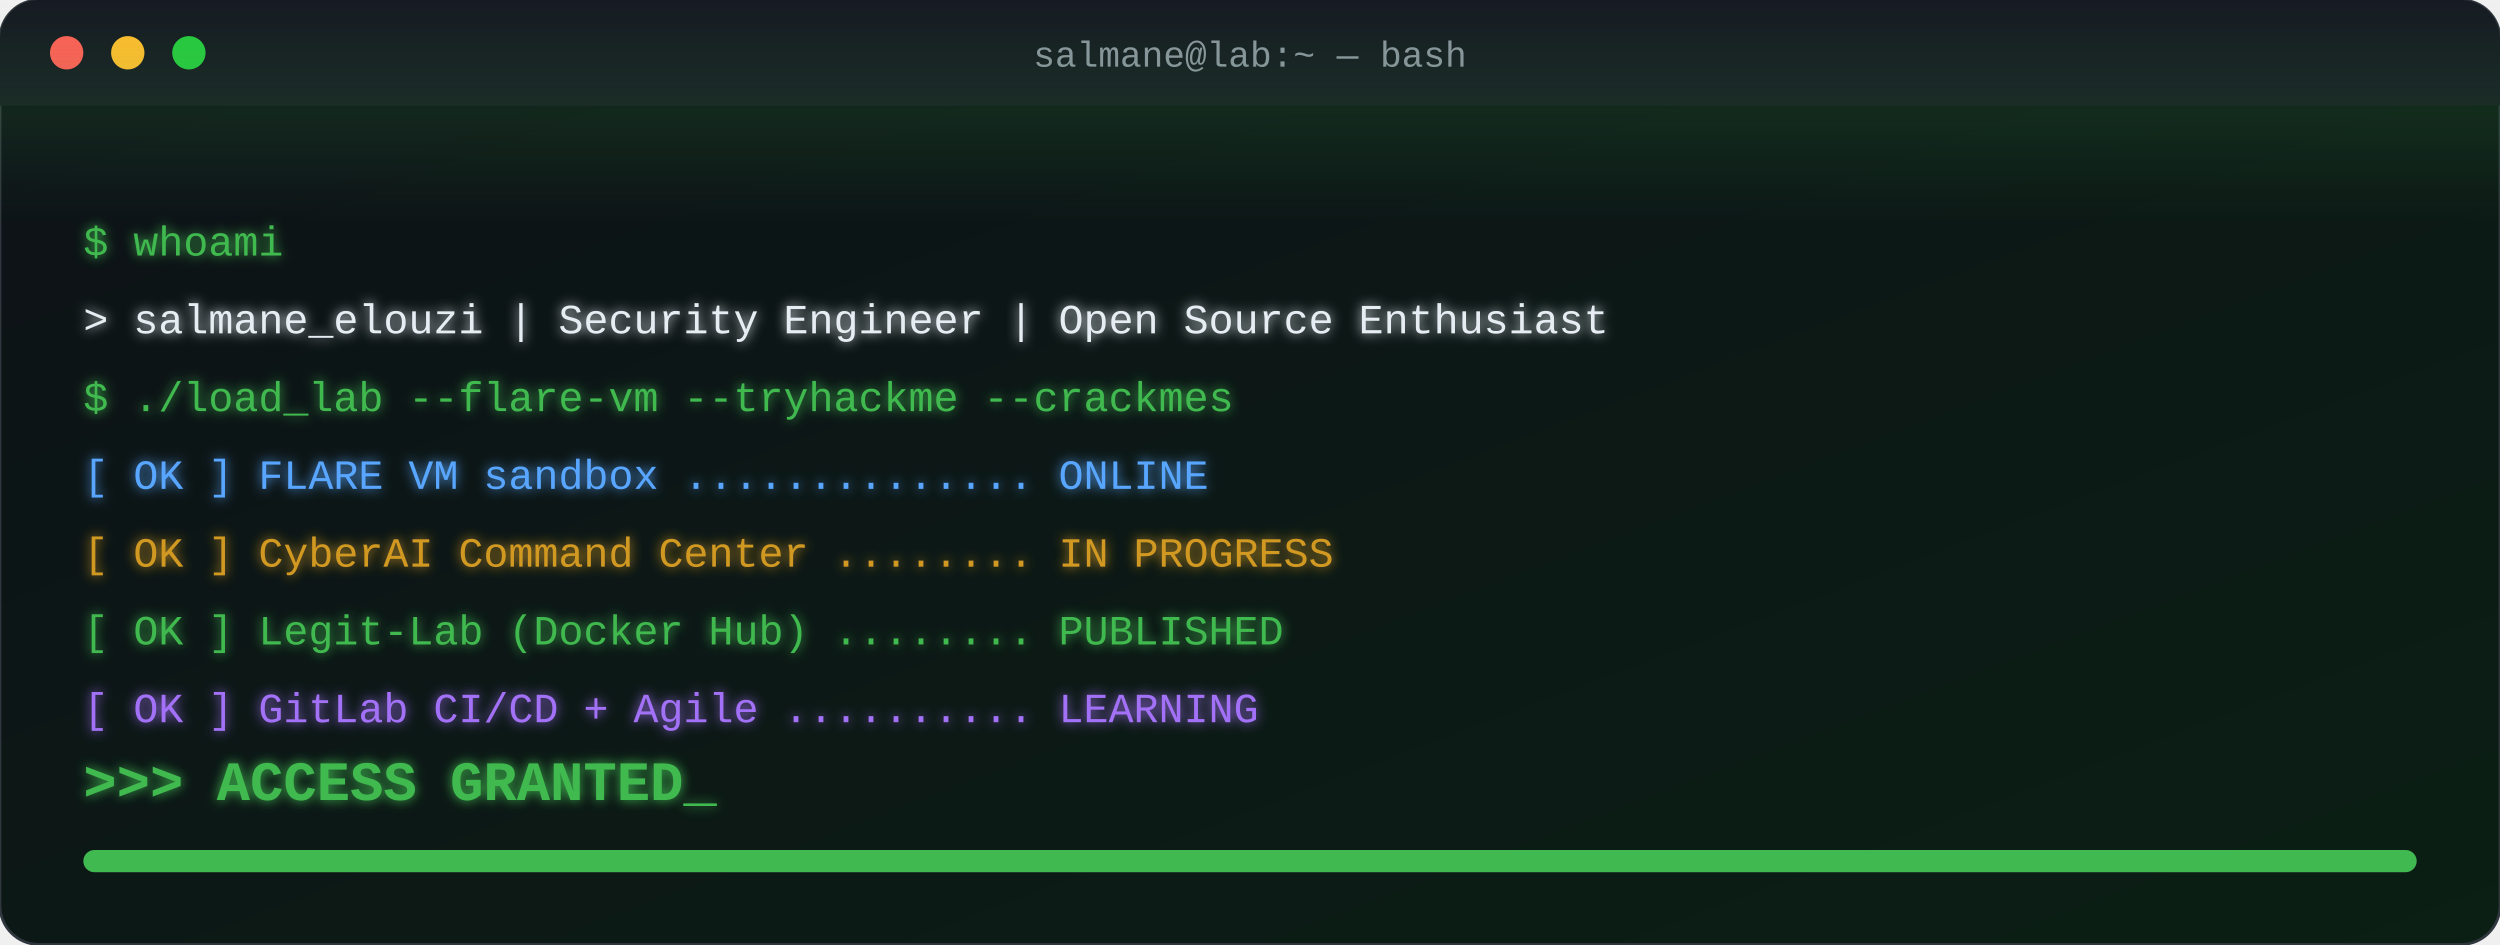
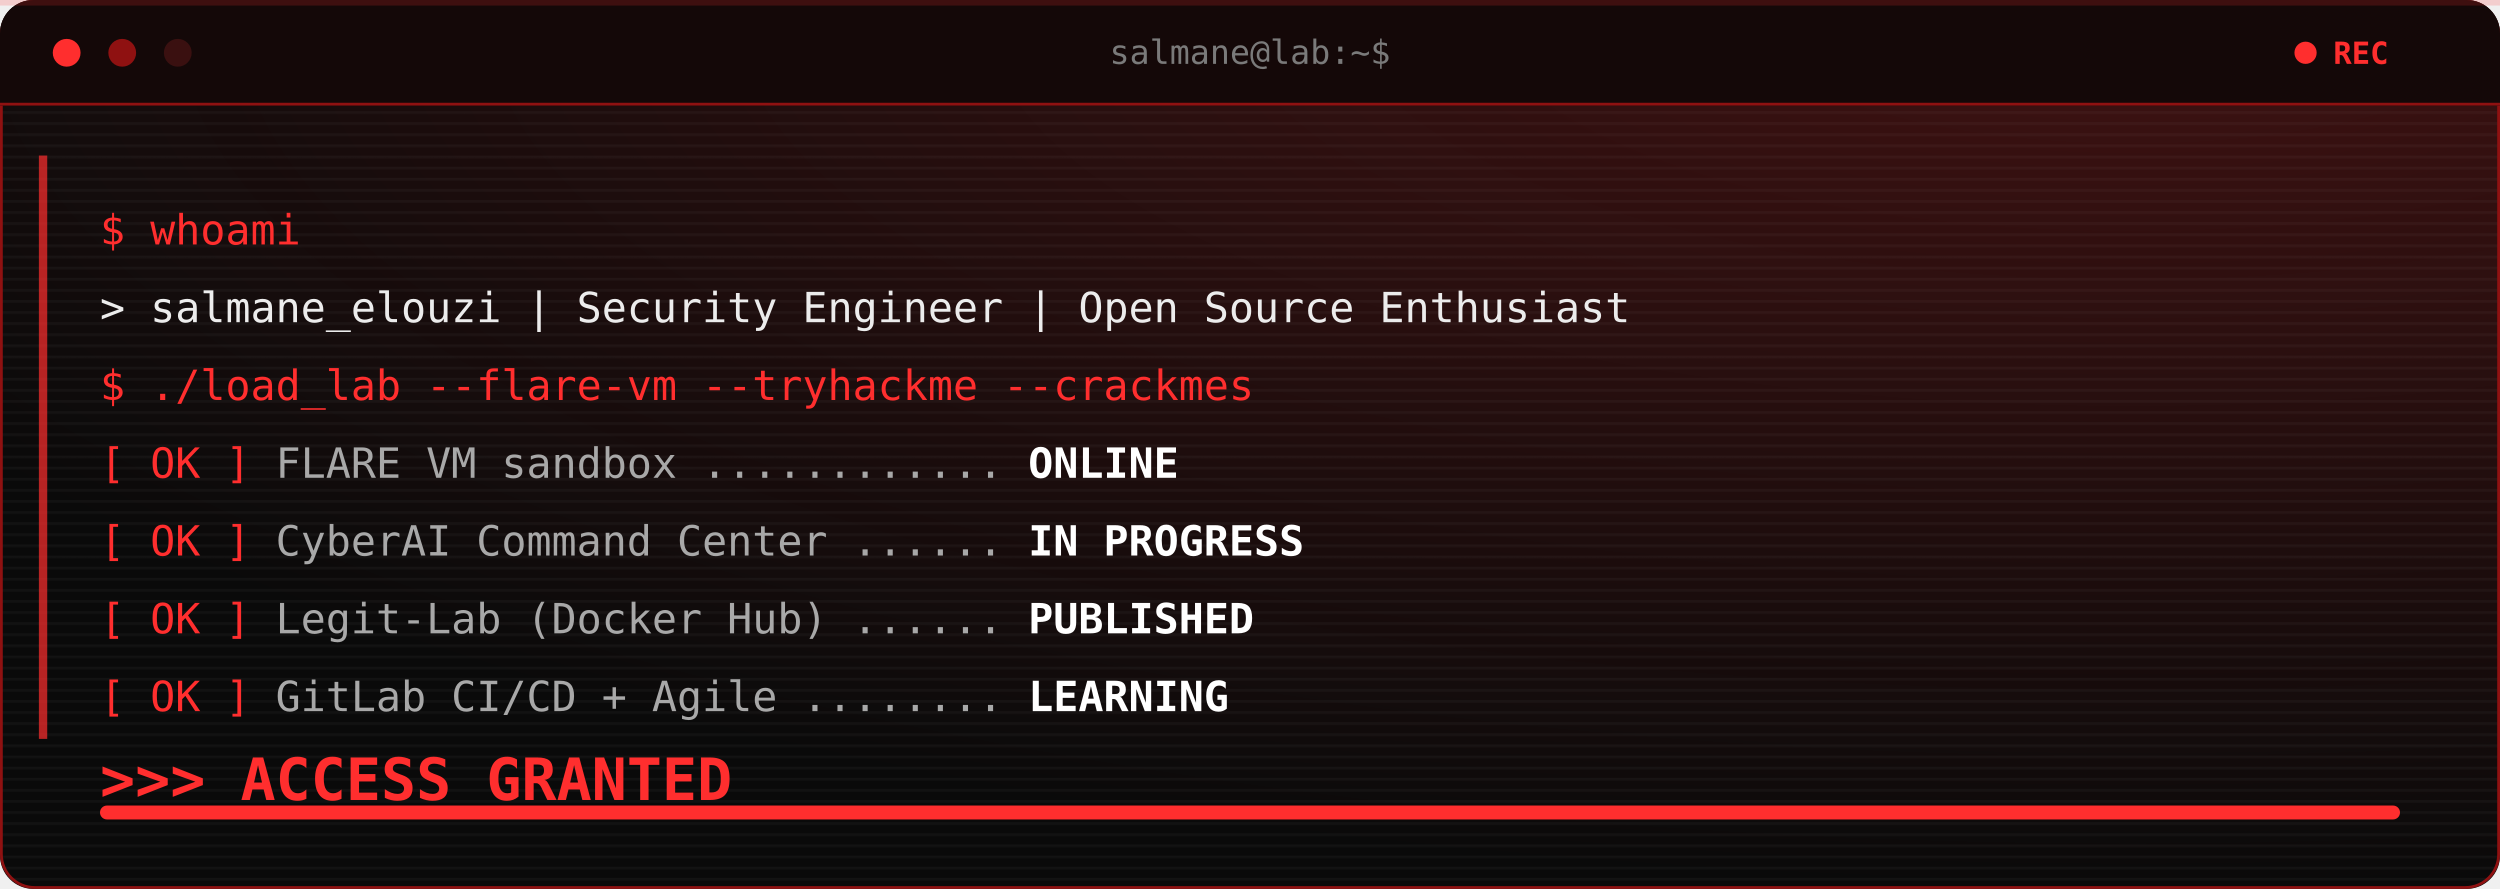
- <svg xmlns="http://www.w3.org/2000/svg" viewBox="0 0 900 340" width="900" height="340" font-family="'Fira Code','Courier New',monospace">
+ <svg xmlns="http://www.w3.org/2000/svg" viewBox="0 0 900 320" width="900" height="320" font-family="'Fira Code',ui-monospace,Consolas,monospace">
  <defs>
-     <linearGradient id="bg" x1="0" y1="0" x2="1" y2="1">
-       <stop offset="0" stop-color="#0d1117" />
-       <stop offset="1" stop-color="#0b1f14" />
-     </linearGradient>
-     <linearGradient id="scan" x1="0" y1="0" x2="0" y2="1">
-       <stop offset="0" stop-color="#3fb950" stop-opacity="0" />
-       <stop offset="0.5" stop-color="#3fb950" stop-opacity="0.12" />
-       <stop offset="1" stop-color="#3fb950" stop-opacity="0" />
-     </linearGradient>
-     <filter id="glow">
-       <feGaussianBlur stdDeviation="2.2" result="b" />
-       <feMerge>
-         <feMergeNode in="b" />
-         <feMergeNode in="SourceGraphic" />
-       </feMerge>
-     </filter>
+     <radialGradient id="g" cx="0.85" cy="0" r="1">
+       <stop offset="0" stop-color="#ff2e2e" stop-opacity=".22" />
+       <stop offset="1" stop-color="#ff2e2e" stop-opacity="0" />
+     </radialGradient>
+     <pattern id="l" width="4" height="4" patternUnits="userSpaceOnUse">
+       <rect width="4" height="1" fill="#fff" opacity=".035" />
+     </pattern>
    <clipPath id="c0">
-       <rect class="m0" x="30" y="70" width="840" height="30" />
+       <rect class="m m0" x="36" y="68" width="830" height="28" />
    </clipPath>
    <clipPath id="c1">
-       <rect class="m1" x="30" y="98" width="840" height="30" />
+       <rect class="m m1" x="36" y="96" width="830" height="28" />
    </clipPath>
    <clipPath id="c2">
-       <rect class="m2" x="30" y="126" width="840" height="30" />
+       <rect class="m m2" x="36" y="124" width="830" height="28" />
    </clipPath>
    <clipPath id="c3">
-       <rect class="m3" x="30" y="154" width="840" height="30" />
+       <rect class="m m3" x="36" y="152" width="830" height="28" />
    </clipPath>
    <clipPath id="c4">
-       <rect class="m4" x="30" y="182" width="840" height="30" />
+       <rect class="m m4" x="36" y="180" width="830" height="28" />
    </clipPath>
    <clipPath id="c5">
-       <rect class="m5" x="30" y="210" width="840" height="30" />
+       <rect class="m m5" x="36" y="208" width="830" height="28" />
    </clipPath>
    <clipPath id="c6">
-       <rect class="m6" x="30" y="238" width="840" height="30" />
+       <rect class="m m6" x="36" y="236" width="830" height="28" />
    </clipPath>
    <clipPath id="c7">
-       <rect class="m7" x="30" y="266" width="840" height="30" />
+       <rect class="m m7" x="36" y="264" width="830" height="28" />
    </clipPath>
  </defs>
  <style>
- @keyframes t0{0%,5.00%{transform:scaleX(0)}11.88%,93%{transform:scaleX(1)}97%,100%{transform:scaleX(0)}}
- .m0{transform-box:fill-box;transform-origin:left;animation:t0 16.0s steps(30,end) infinite}
- @keyframes t1{0%,14.69%{transform:scaleX(0)}21.56%,93%{transform:scaleX(1)}97%,100%{transform:scaleX(0)}}
- .m1{transform-box:fill-box;transform-origin:left;animation:t1 16.0s steps(30,end) infinite}
- @keyframes t2{0%,24.38%{transform:scaleX(0)}31.25%,93%{transform:scaleX(1)}97%,100%{transform:scaleX(0)}}
- .m2{transform-box:fill-box;transform-origin:left;animation:t2 16.0s steps(30,end) infinite}
- @keyframes t3{0%,34.06%{transform:scaleX(0)}40.94%,93%{transform:scaleX(1)}97%,100%{transform:scaleX(0)}}
- .m3{transform-box:fill-box;transform-origin:left;animation:t3 16.0s steps(30,end) infinite}
- @keyframes t4{0%,43.75%{transform:scaleX(0)}50.62%,93%{transform:scaleX(1)}97%,100%{transform:scaleX(0)}}
- .m4{transform-box:fill-box;transform-origin:left;animation:t4 16.0s steps(30,end) infinite}
- @keyframes t5{0%,53.44%{transform:scaleX(0)}60.31%,93%{transform:scaleX(1)}97%,100%{transform:scaleX(0)}}
- .m5{transform-box:fill-box;transform-origin:left;animation:t5 16.0s steps(30,end) infinite}
- @keyframes t6{0%,63.13%{transform:scaleX(0)}70.00%,93%{transform:scaleX(1)}97%,100%{transform:scaleX(0)}}
- .m6{transform-box:fill-box;transform-origin:left;animation:t6 16.0s steps(30,end) infinite}
- @keyframes t7{0%,72.81%{transform:scaleX(0)}79.69%,93%{transform:scaleX(1)}97%,100%{transform:scaleX(0)}}
- .m7{transform-box:fill-box;transform-origin:left;animation:t7 16.0s steps(30,end) infinite}
- @keyframes scan{0%{transform:translateY(-80px)}100%{transform:translateY(340px)}}
- .scan{animation:scan 4s linear infinite}
- @keyframes blink{0%,49%{opacity:1}50%,100%{opacity:0}}
- .blink{animation:blink 1s steps(1) infinite}
- @keyframes bar{0%,5%{transform:scaleX(0)}85%,93%{transform:scaleX(1)}97%,100%{transform:scaleX(0)}}
- .bar{transform-box:fill-box;transform-origin:left;animation:bar 16.0s ease-in-out infinite}
+ .m,.bar{transform-box:fill-box;transform-origin:left;animation-duration:14.0s;animation-iteration-count:infinite;animation-timing-function:steps(22,end)}
+ @keyframes t0{0%,4.3%{transform:scaleX(0)}11.4%,95%{transform:scaleX(1)}95.1%,100%{transform:scaleX(0)}}.m0{animation-name:t0}@keyframes t1{0%,13.9%{transform:scaleX(0)}21.1%,95%{transform:scaleX(1)}95.1%,100%{transform:scaleX(0)}}.m1{animation-name:t1}@keyframes t2{0%,23.6%{transform:scaleX(0)}30.7%,95%{transform:scaleX(1)}95.1%,100%{transform:scaleX(0)}}.m2{animation-name:t2}@keyframes t3{0%,33.2%{transform:scaleX(0)}40.4%,95%{transform:scaleX(1)}95.1%,100%{transform:scaleX(0)}}.m3{animation-name:t3}@keyframes t4{0%,42.9%{transform:scaleX(0)}50.0%,95%{transform:scaleX(1)}95.1%,100%{transform:scaleX(0)}}.m4{animation-name:t4}@keyframes t5{0%,52.5%{transform:scaleX(0)}59.6%,95%{transform:scaleX(1)}95.1%,100%{transform:scaleX(0)}}.m5{animation-name:t5}@keyframes t6{0%,62.1%{transform:scaleX(0)}69.3%,95%{transform:scaleX(1)}95.1%,100%{transform:scaleX(0)}}.m6{animation-name:t6}@keyframes t7{0%,71.8%{transform:scaleX(0)}78.9%,95%{transform:scaleX(1)}95.1%,100%{transform:scaleX(0)}}.m7{animation-name:t7}
+ @keyframes b{0%,5%{transform:scaleX(0)}85%,95%{transform:scaleX(1)}95.1%,100%{transform:scaleX(0)}}
+ .bar{animation-name:b;animation-timing-function:linear}
+ @keyframes s{from{transform:translateY(40px)}to{transform:translateY(320px)}}
+ .s{animation:s 3.5s linear infinite}
+ @keyframes r{0%,49%{opacity:1}50%,100%{opacity:.15}}
+ .r{animation:r 1.2s steps(1) infinite}
+ @media (prefers-reduced-motion:reduce){.m,.bar,.s,.r{animation:none;transform:none}}
</style>
-   <rect width="900" height="340" rx="14" fill="url(#bg)" stroke="#30363d" />
-   <rect width="900" height="38" rx="14" fill="#161b22" />
-   <rect y="24" width="900" height="14" fill="#161b22" />
-   <circle cx="24" cy="19" r="6" fill="#ff5f56" />
-   <circle cx="46" cy="19" r="6" fill="#ffbd2e" />
-   <circle cx="68" cy="19" r="6" fill="#27c93f" />
-   <text x="450.0" y="24" text-anchor="middle" fill="#8b949e" font-size="13">salmane@lab:~ — bash</text>
-   <g filter="url(#glow)">
-     <text x="30" y="92" fill="#3fb950" font-weight="400" font-size="15" clip-path="url(#c0)">$ whoami</text>
-     <text x="30" y="120" fill="#e6edf3" font-weight="400" font-size="15" clip-path="url(#c1)">&gt; salmane_elouzi  |  Security Engineer  |  Open Source Enthusiast</text>
-     <text x="30" y="148" fill="#3fb950" font-weight="400" font-size="15" clip-path="url(#c2)">$ ./load_lab --flare-vm --tryhackme --crackmes</text>
-     <text x="30" y="176" fill="#58a6ff" font-weight="400" font-size="15" clip-path="url(#c3)">[ OK ] FLARE VM sandbox .............. ONLINE</text>
-     <text x="30" y="204" fill="#d29922" font-weight="400" font-size="15" clip-path="url(#c4)">[ OK ] CyberAI Command Center ........ IN PROGRESS</text>
-     <text x="30" y="232" fill="#3fb950" font-weight="400" font-size="15" clip-path="url(#c5)">[ OK ] Legit-Lab (Docker Hub) ........ PUBLISHED</text>
-     <text x="30" y="260" fill="#a371f7" font-weight="400" font-size="15" clip-path="url(#c6)">[ OK ] GitLab CI/CD + Agile .......... LEARNING</text>
-     <text x="30" y="288" fill="#3fb950" font-weight="700" font-size="20" clip-path="url(#c7)">&gt;&gt;&gt; ACCESS GRANTED_</text>
-   </g>
-   <rect x="30" y="306" width="840" height="8" rx="4" fill="#21262d" />
-   <rect class="bar" x="30" y="306" width="840" height="8" rx="4" fill="#3fb950" />
-   <rect class="scan" x="0" y="0" width="900" height="80" fill="url(#scan)" />
+   <rect width="900" height="320" rx="12" fill="#0a0a0a" />
+   <rect width="900" height="320" rx="12" fill="url(#g)" />
+   <rect width="900" height="320" rx="12" fill="url(#l)" />
+   <rect x=".5" y=".5" width="899" height="319" rx="12" fill="none" stroke="#8f1111" />
+   <path d="M0 12a12 12 0 0 1 12-12h876a12 12 0 0 1 12 12v26H0z" fill="#140808" />
+   <rect y="37" width="900" height="1" fill="#8f1111" />
+   <circle cx="24" cy="19" r="5" fill="#ff2e2e" />
+   <circle cx="44" cy="19" r="5" fill="#8f1111" />
+   <circle cx="64" cy="19" r="5" fill="#3a1010" />
+   <text x="450" y="23" text-anchor="middle" fill="#7a7a7a" font-size="12">salmane@lab:~$</text>
+   <circle class="r" cx="830" cy="19" r="4" fill="#ff2e2e" />
+   <text x="840" y="23" fill="#ff2e2e" font-size="11" font-weight="700">REC</text>
+   <rect x="14" y="56" width="3" height="210" fill="#ff2e2e" opacity=".7" />
+   <text x="36" y="88" fill="#ff2e2e" font-size="15" clip-path="url(#c0)">$ whoami</text>
+   <text x="36" y="116" fill="#ececec" font-size="15" clip-path="url(#c1)">&gt; salmane_elouzi  |  Security Engineer  |  Open Source Enthusiast</text>
+   <text x="36" y="144" fill="#ff2e2e" font-size="15" clip-path="url(#c2)">$ ./load_lab --flare-vm --tryhackme --crackmes</text>
+   <text x="36" y="172" fill="#a8a8a8" font-size="15" clip-path="url(#c3)">
+     <tspan fill="#ff2e2e">[ OK ]</tspan> FLARE VM sandbox ............ <tspan fill="#fff" font-weight="700">ONLINE</tspan>
+   </text>
+   <text x="36" y="200" fill="#a8a8a8" font-size="15" clip-path="url(#c4)">
+     <tspan fill="#ff2e2e">[ OK ]</tspan> CyberAI Command Center ...... <tspan fill="#fff" font-weight="700">IN PROGRESS</tspan>
+   </text>
+   <text x="36" y="228" fill="#a8a8a8" font-size="15" clip-path="url(#c5)">
+     <tspan fill="#ff2e2e">[ OK ]</tspan> Legit-Lab (Docker Hub) ...... <tspan fill="#fff" font-weight="700">PUBLISHED</tspan>
+   </text>
+   <text x="36" y="256" fill="#a8a8a8" font-size="15" clip-path="url(#c6)">
+     <tspan fill="#ff2e2e">[ OK ]</tspan> GitLab CI/CD + Agile ........ <tspan fill="#fff" font-weight="700">LEARNING</tspan>
+   </text>
+   <text x="36" y="288" fill="#ff2e2e" font-size="21" font-weight="700" clip-path="url(#c7)">&gt;&gt;&gt; ACCESS GRANTED_</text>
+   <rect x="36" y="290" width="828" height="5" rx="2.5" fill="#1a0b0b" />
+   <rect class="bar" x="36" y="290" width="828" height="5" rx="2.5" fill="#ff2e2e" />
+   <rect class="s" x="0" y="0" width="900" height="2" fill="#ff2e2e" opacity=".18" />
</svg>
